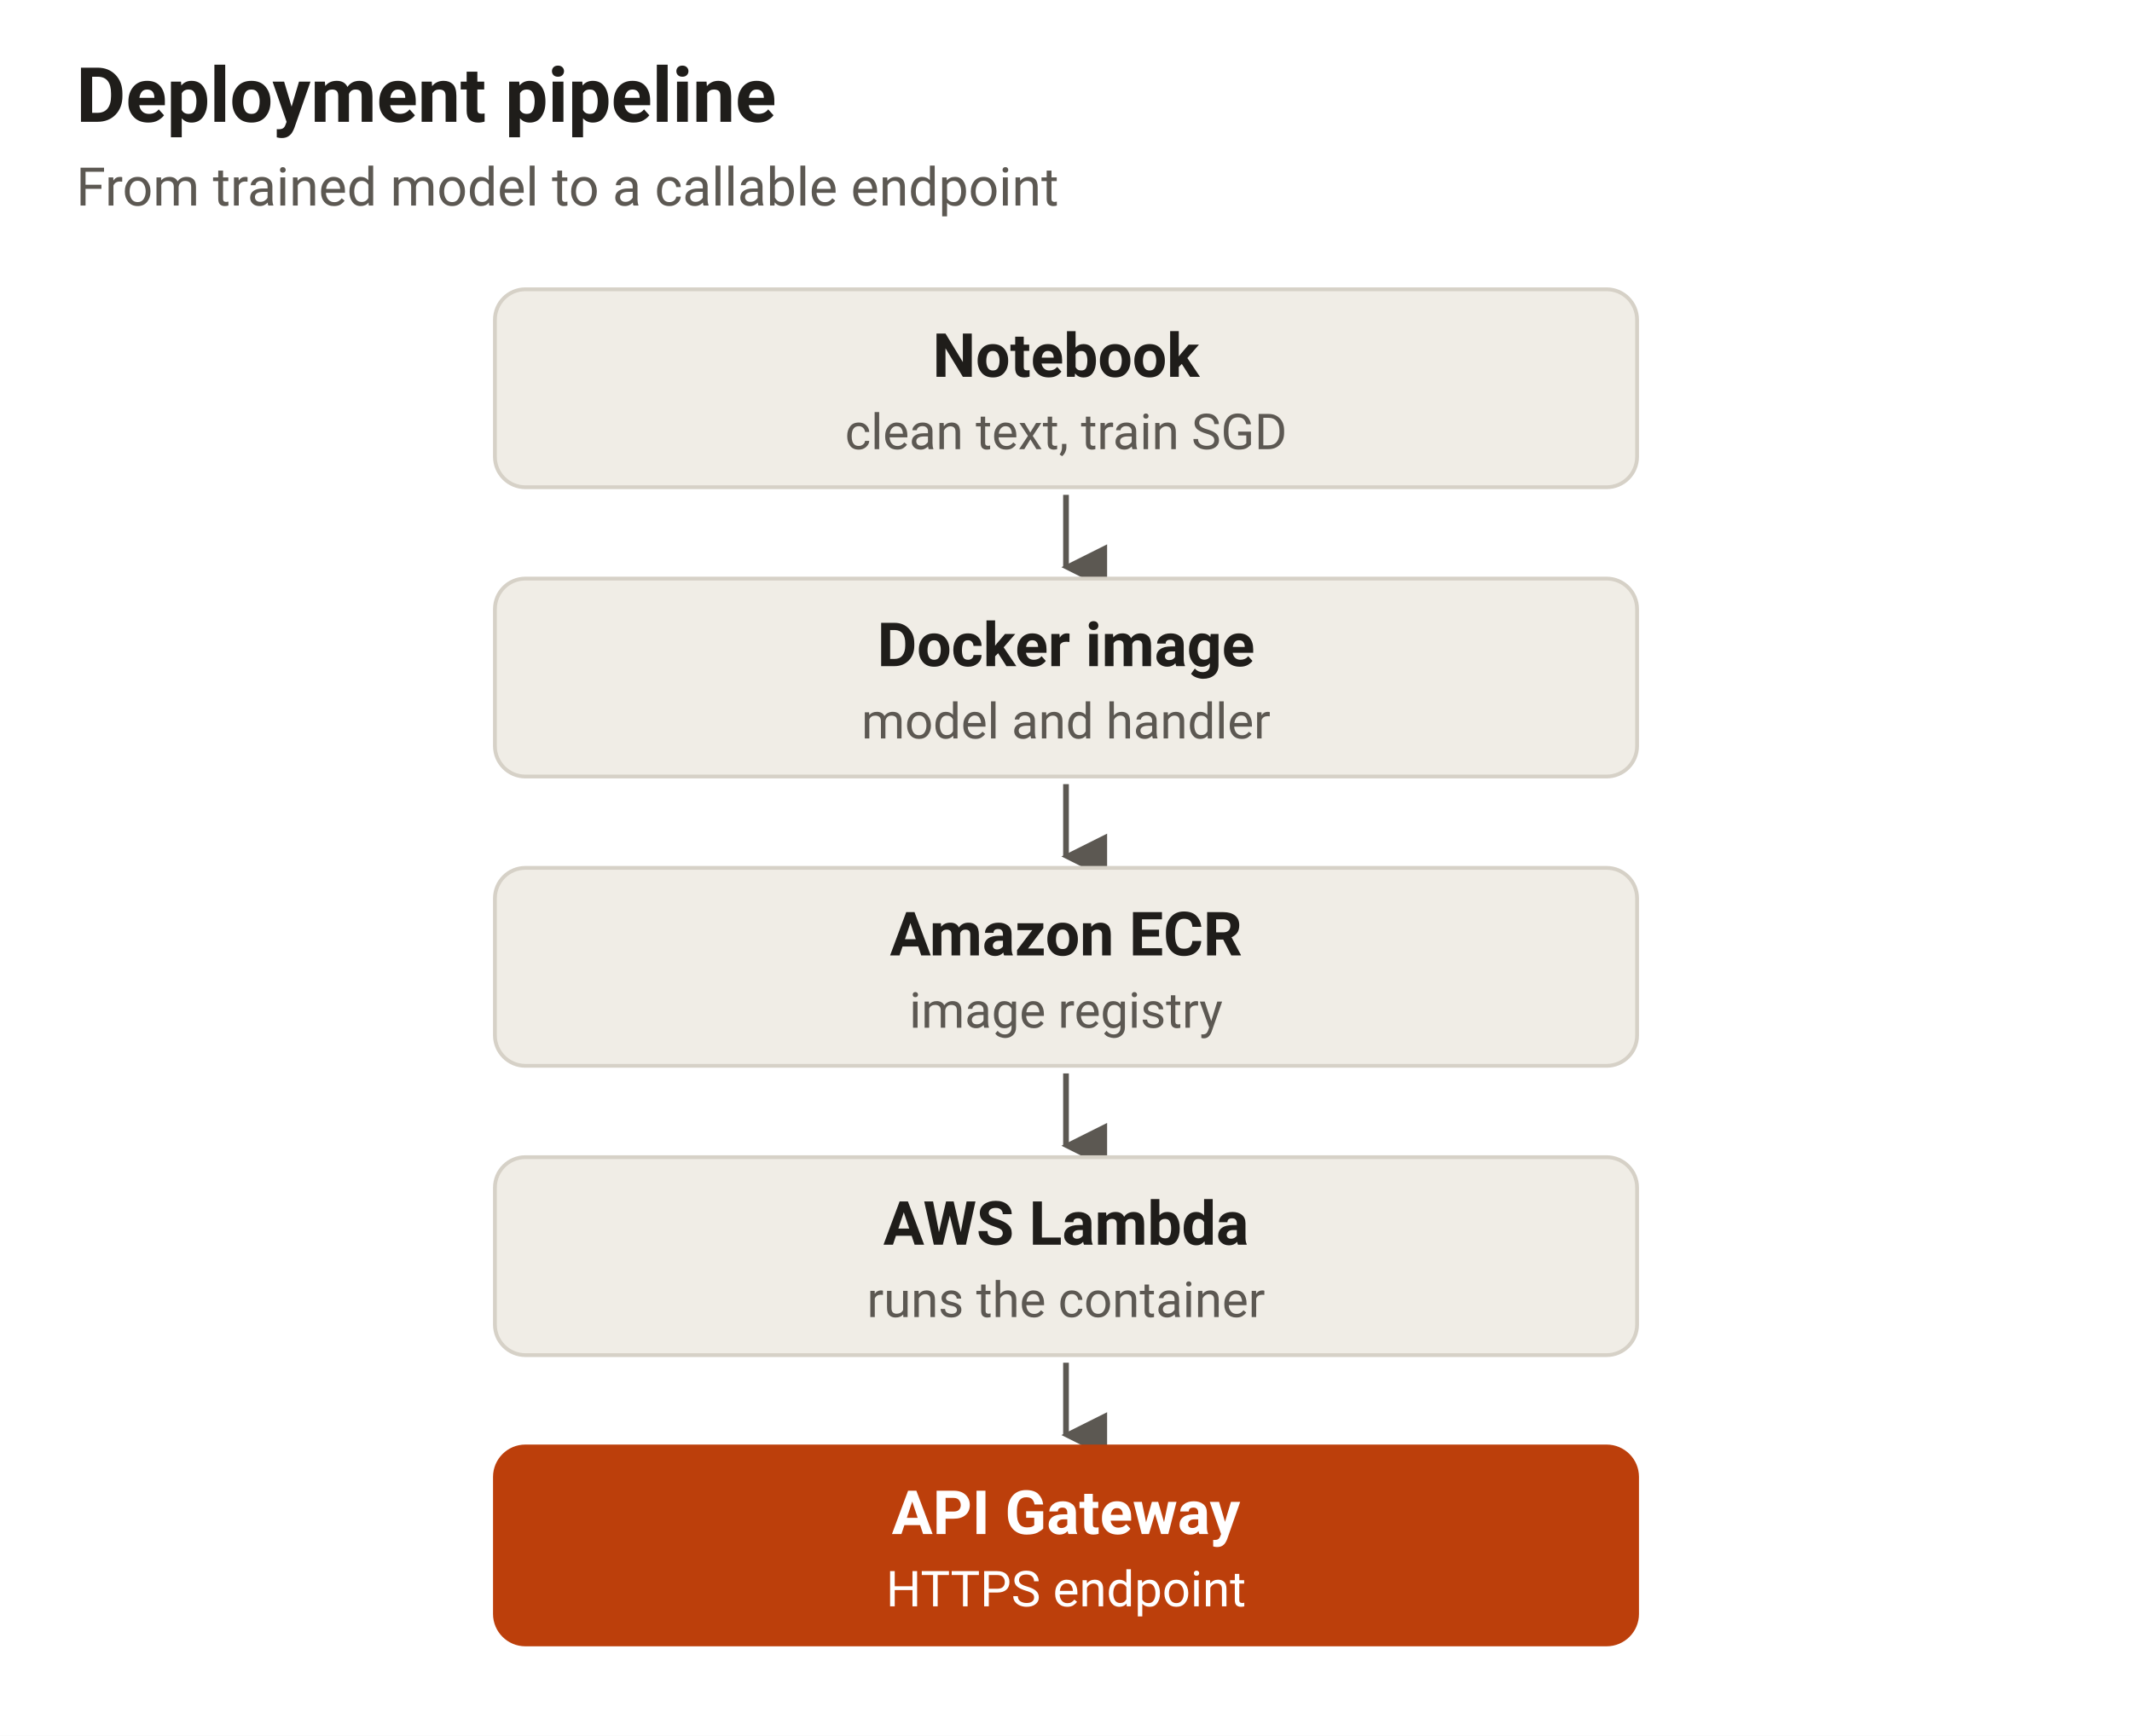
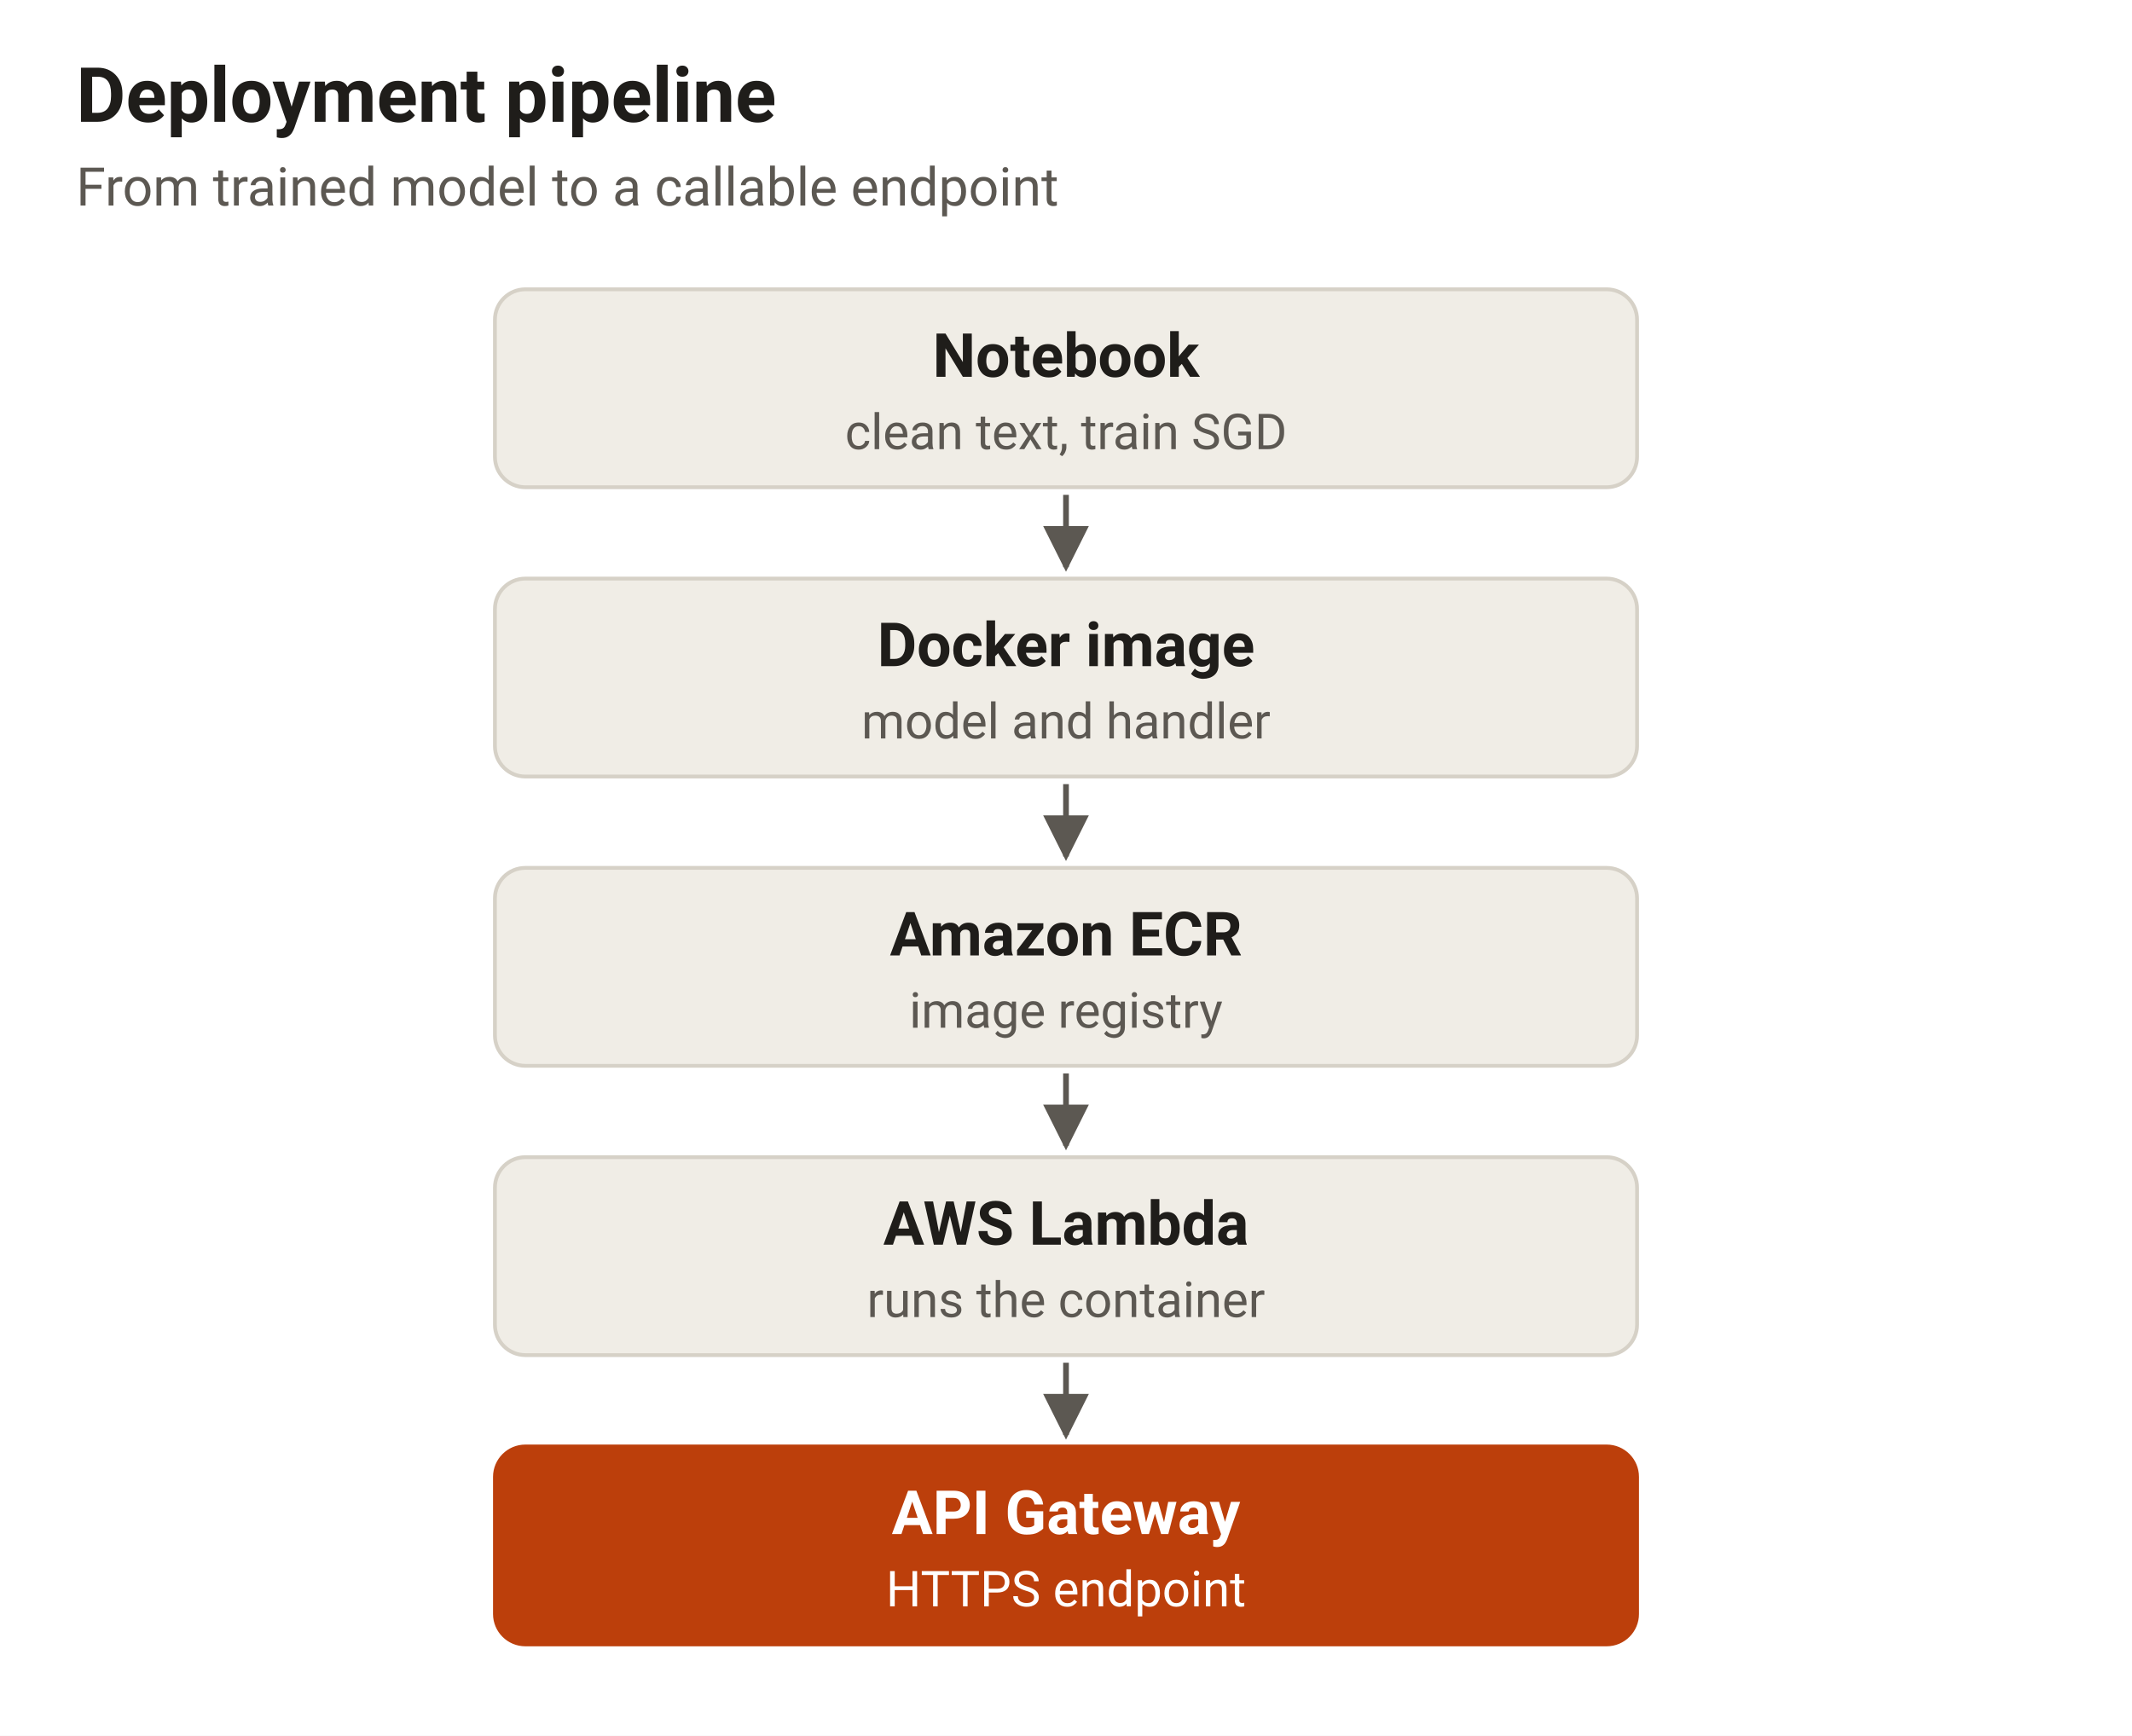
<svg xmlns="http://www.w3.org/2000/svg" viewBox="0 0 560 456" width="560" height="456" role="img" aria-label="Deployment pipeline from notebook to API Gateway">
  <rect width="560" height="456" fill="#ffffff" />
  <text x="20" y="32" font-family="system-ui, -apple-system, 'Segoe UI', Roboto, sans-serif" font-size="20" font-weight="600" fill="#1f1d1a">Deployment pipeline</text>
  <text x="20" y="54" font-family="system-ui, -apple-system, 'Segoe UI', Roboto, sans-serif" font-size="14" fill="#5c5852">From trained model to a callable endpoint</text>
  <defs>
-     <marker id="a" viewBox="0 0 10 10" refX="5" refY="9" markerWidth="8" markerHeight="8" orient="auto">
-       <path d="M0 0L10 0L5 10z" fill="#5c5852" />
+     <marker id="a" viewBox="0 0 10 10" refX="9" refY="5" markerWidth="8" markerHeight="8" orient="auto">
+       <path d="M0 0L10 5L0 10z" fill="#5c5852" />
    </marker>
  </defs>
  <rect x="130.0" y="76" width="300" height="52" rx="8" fill="#f0ede6" stroke="#d6d1c7" />
  <text x="280.0" y="99" text-anchor="middle" font-family="system-ui, -apple-system, 'Segoe UI', Roboto, sans-serif" font-size="16" font-weight="600" fill="#1f1d1a">Notebook</text>
  <text x="280.0" y="118" text-anchor="middle" font-family="system-ui, -apple-system, 'Segoe UI', Roboto, sans-serif" font-size="13" fill="#5c5852">clean text, train SGD</text>
  <line x1="280.0" y1="130" x2="280.0" y2="149" stroke="#5c5852" stroke-width="1.5" marker-end="url(#a)" />
  <rect x="130.0" y="152" width="300" height="52" rx="8" fill="#f0ede6" stroke="#d6d1c7" />
  <text x="280.0" y="175" text-anchor="middle" font-family="system-ui, -apple-system, 'Segoe UI', Roboto, sans-serif" font-size="16" font-weight="600" fill="#1f1d1a">Docker image</text>
  <text x="280.0" y="194" text-anchor="middle" font-family="system-ui, -apple-system, 'Segoe UI', Roboto, sans-serif" font-size="13" fill="#5c5852">model and handler</text>
  <line x1="280.0" y1="206" x2="280.0" y2="225" stroke="#5c5852" stroke-width="1.5" marker-end="url(#a)" />
  <rect x="130.0" y="228" width="300" height="52" rx="8" fill="#f0ede6" stroke="#d6d1c7" />
  <text x="280.0" y="251" text-anchor="middle" font-family="system-ui, -apple-system, 'Segoe UI', Roboto, sans-serif" font-size="16" font-weight="600" fill="#1f1d1a">Amazon ECR</text>
  <text x="280.0" y="270" text-anchor="middle" font-family="system-ui, -apple-system, 'Segoe UI', Roboto, sans-serif" font-size="13" fill="#5c5852">image registry</text>
  <line x1="280.0" y1="282" x2="280.0" y2="301" stroke="#5c5852" stroke-width="1.5" marker-end="url(#a)" />
  <rect x="130.0" y="304" width="300" height="52" rx="8" fill="#f0ede6" stroke="#d6d1c7" />
  <text x="280.0" y="327" text-anchor="middle" font-family="system-ui, -apple-system, 'Segoe UI', Roboto, sans-serif" font-size="16" font-weight="600" fill="#1f1d1a">AWS Lambda</text>
  <text x="280.0" y="346" text-anchor="middle" font-family="system-ui, -apple-system, 'Segoe UI', Roboto, sans-serif" font-size="13" fill="#5c5852">runs the container</text>
  <line x1="280.0" y1="358" x2="280.0" y2="377" stroke="#5c5852" stroke-width="1.5" marker-end="url(#a)" />
  <rect x="130.0" y="380" width="300" height="52" rx="8" fill="#bc3f0b" stroke="#bc3f0b" />
  <text x="280.0" y="403" text-anchor="middle" font-family="system-ui, -apple-system, 'Segoe UI', Roboto, sans-serif" font-size="16" font-weight="600" fill="#ffffff">API Gateway</text>
  <text x="280.0" y="422" text-anchor="middle" font-family="system-ui, -apple-system, 'Segoe UI', Roboto, sans-serif" font-size="13" fill="#ffffff">HTTPS endpoint</text>
</svg>
